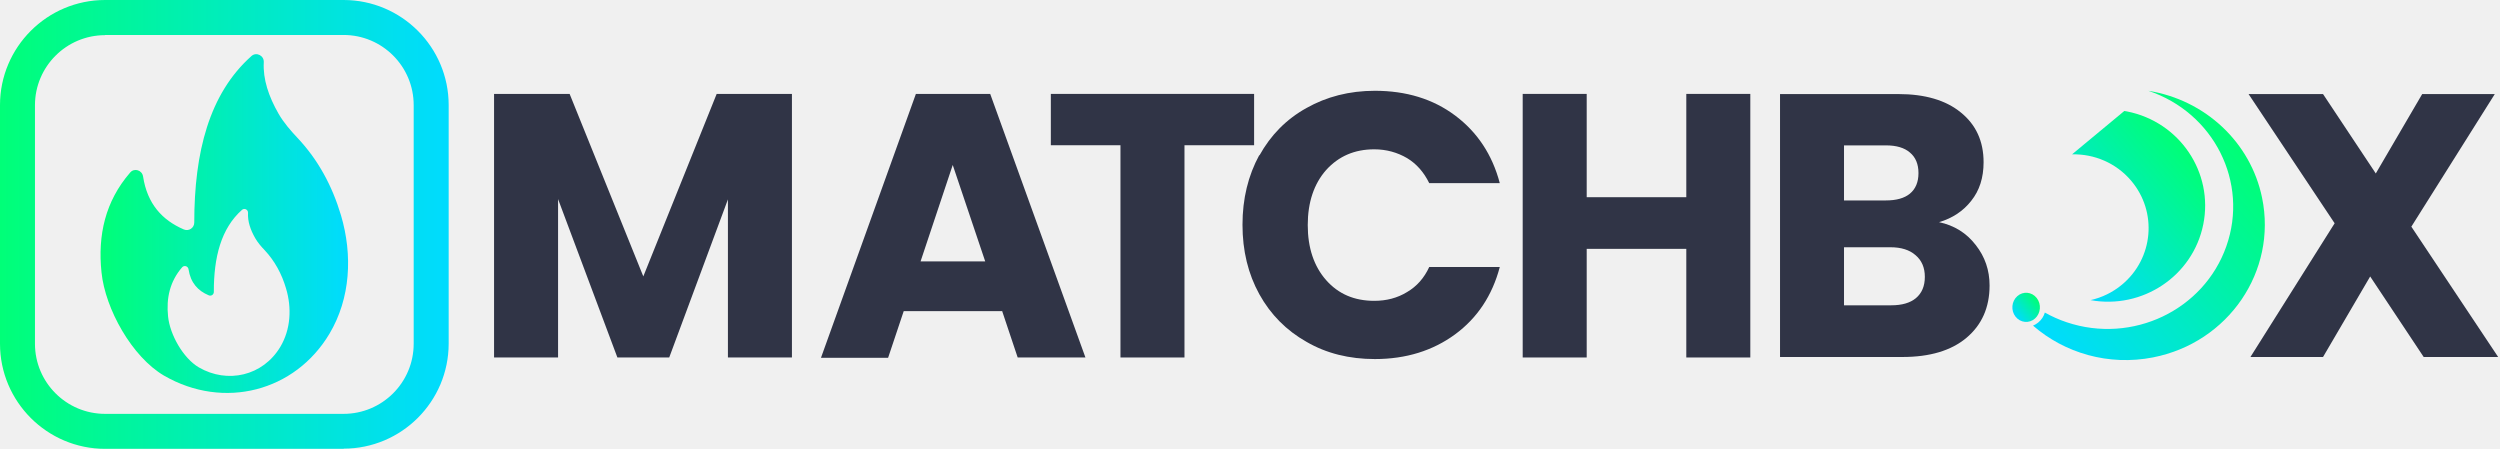
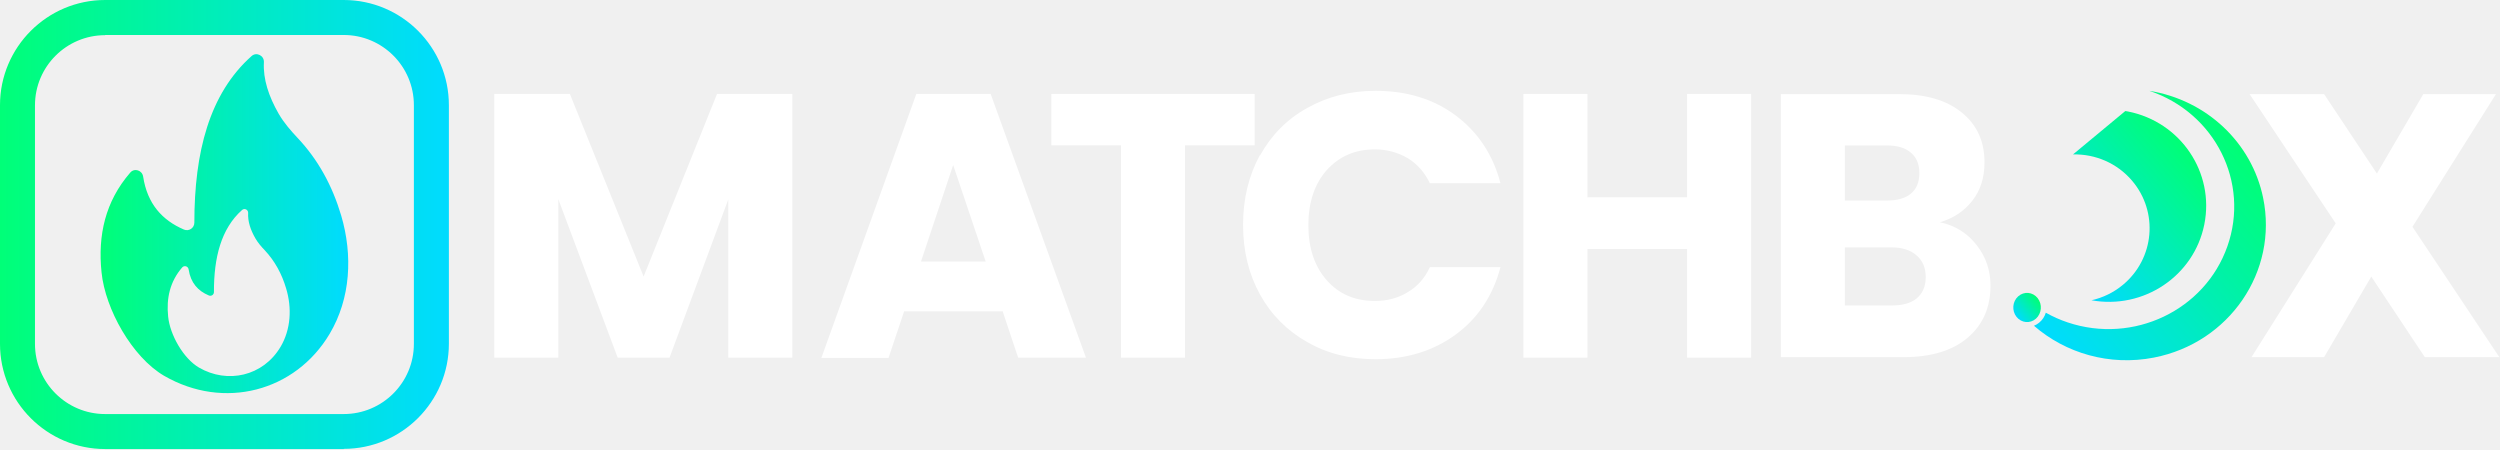
- <svg xmlns="http://www.w3.org/2000/svg" width="557" height="100" viewBox="0 0 557 100" fill="none">
-   <path d="M432.022 49.497C435.412 50.22 438.136 51.917 440.192 54.587C442.249 57.202 443.277 60.206 443.277 63.6C443.277 68.495 441.554 72.39 438.108 75.282C434.718 78.12 429.965 79.538 423.852 79.538H396.589V20.957H422.934C428.882 20.957 433.523 22.32 436.858 25.046C440.248 27.772 441.943 31.472 441.943 36.145C441.943 39.594 441.026 42.459 439.192 44.74C437.413 47.021 435.023 48.606 432.022 49.497ZM410.845 44.657H420.183C422.518 44.657 424.296 44.156 425.519 43.154C426.797 42.097 427.437 40.568 427.437 38.565C427.437 36.562 426.797 35.032 425.519 33.975C424.296 32.918 422.518 32.39 420.183 32.39H410.845V44.657ZM421.35 68.022C423.74 68.022 425.575 67.494 426.853 66.437C428.187 65.324 428.854 63.739 428.854 61.68C428.854 59.622 428.159 58.008 426.77 56.84C425.436 55.672 423.574 55.088 421.184 55.088H410.845V68.022H421.35Z" fill="#303446" />
-   <path d="M539.998 79.538L528.076 61.597L517.571 79.538H501.397L520.156 49.747L500.98 20.957H517.571L529.327 38.648L539.665 20.957H555.839L537.247 50.498L556.589 79.538H539.998Z" fill="#303446" />
-   <path d="M467.832 29.261L473.296 24.728L473.302 24.723L473.313 24.731C473.506 24.761 473.697 24.791 473.89 24.826C485.627 27.138 493.227 38.426 490.886 50.01C488.57 61.495 477.353 68.97 465.76 66.869C468.261 66.309 470.665 65.173 472.765 63.432C479.804 57.591 480.724 47.215 474.816 40.257C471.431 36.268 466.536 34.271 461.65 34.389L467.835 29.258L467.832 29.261Z" fill="url(#paint0_linear_1136_2148)" />
-   <path d="M449.072 70.566C447.983 69.192 448.153 67.141 449.45 65.987C450.747 64.833 452.684 65.013 453.773 66.387C454.863 67.761 454.692 69.812 453.395 70.966C452.098 72.12 450.161 71.94 449.072 70.566Z" fill="url(#paint1_linear_1136_2148)" />
-   <path d="M479.703 79.629C469.762 81.575 459.983 78.651 452.957 72.551C453.367 72.379 453.76 72.151 454.117 71.855C454.854 71.252 455.35 70.475 455.593 69.638C457.133 70.499 458.759 71.233 460.471 71.803C475.098 76.703 491.016 69.113 496.029 54.867C501.058 40.617 493.267 25.11 478.643 20.227C491.379 22.27 501.473 31.767 503.992 44.074C507.362 60.429 496.492 76.341 479.703 79.627V79.629Z" fill="url(#paint2_linear_1136_2148)" />
-   <path d="M176.443 20.922V79.647H162.181V44.426L149.103 79.647H137.555L124.337 44.356V79.647H110.076V20.922H126.911L143.329 61.583L159.677 20.922H176.443Z" fill="#303446" />
-   <path d="M223.191 69.325H201.347L197.869 79.716H182.912L204.06 20.922H220.617L241.835 79.647H226.739L223.261 69.255L223.191 69.325ZM219.504 58.235L212.269 36.754L205.104 58.235H219.574H219.504Z" fill="#303446" />
-   <path d="M279.415 20.922V32.36H263.901V79.647H249.64V32.36H234.127V20.922H279.484H279.415Z" fill="#303446" />
-   <path d="M280.584 34.664C283.088 30.13 286.566 26.573 291.088 24.062C295.541 21.552 300.619 20.227 306.323 20.227C313.28 20.227 319.263 22.04 324.202 25.736C329.141 29.433 332.48 34.454 334.15 40.801H318.428C317.245 38.36 315.576 36.477 313.489 35.222C311.332 33.966 308.897 33.269 306.184 33.269C301.802 33.269 298.254 34.803 295.471 37.872C292.758 40.941 291.367 45.056 291.367 50.147C291.367 55.238 292.758 59.353 295.471 62.422C298.184 65.491 301.732 67.025 306.184 67.025C308.897 67.025 311.332 66.397 313.489 65.072C315.645 63.817 317.315 61.934 318.428 59.493H334.15C332.48 65.839 329.141 70.861 324.202 74.488C319.263 78.115 313.28 79.998 306.323 79.998C300.619 79.998 295.541 78.742 291.088 76.162C286.636 73.651 283.088 70.094 280.584 65.561C278.079 61.027 276.827 55.866 276.827 50.077C276.827 44.288 278.079 39.127 280.584 34.524V34.664Z" fill="#303446" />
-   <path d="M389.97 20.922V79.647H375.709V55.445H353.517V79.647H339.256V20.922H353.517V43.938H375.709V20.922H389.97Z" fill="#303446" />
-   <path d="M76.545 0H23.418C10.502 0 0 10.501 0 23.417V76.583C0 89.499 10.499 100 23.418 100H76.586L76.545 99.959C89.462 99.959 99.964 89.459 99.964 76.543V23.417C99.964 10.501 89.465 0 76.545 0ZM92.169 76.583C92.169 85.208 85.169 92.208 76.543 92.208H23.416C14.789 92.208 7.789 85.208 7.789 76.583V23.457C7.789 14.833 14.789 7.833 23.416 7.833V7.792H76.543C85.169 7.792 92.169 14.792 92.169 23.417V76.583Z" fill="url(#paint3_linear_1136_2148)" />
-   <path d="M66.283 30.724C64.73 29.07 63.226 27.34 62.074 25.361C59.844 21.476 58.568 17.642 58.768 13.882C58.868 12.404 57.139 11.501 56.036 12.477C46.591 20.874 43.282 33.958 43.282 49.575C43.282 50.778 42.079 51.581 40.976 51.128C36.114 49.049 32.808 45.389 31.881 39.348C31.68 37.919 29.927 37.342 29 38.445C23.439 44.863 21.758 52.381 22.612 60.653C23.439 68.849 29.425 79.528 36.542 83.687C49.884 91.403 65.757 87.187 73.4 74.363C78.11 66.468 78.587 56.816 75.98 47.994C74.002 41.352 70.844 35.56 66.283 30.724ZM62.475 77.245C58.581 83.793 50.64 85.536 44.309 81.857C40.803 79.802 37.846 74.537 37.445 70.502C37.019 66.417 37.846 62.708 40.578 59.549C41.054 59.023 41.906 59.3 42.006 59.999C42.458 62.981 44.084 64.787 46.491 65.79C47.044 66.04 47.643 65.641 47.643 65.039C47.618 57.345 49.247 50.903 53.906 46.766C54.459 46.264 55.31 46.714 55.258 47.444C55.158 49.298 55.784 51.204 56.887 53.107C57.464 54.086 58.191 54.937 58.966 55.74C61.196 58.12 62.774 61.005 63.728 64.261C65.031 68.596 64.779 73.36 62.475 77.245Z" fill="url(#paint4_linear_1136_2148)" />
+ <svg xmlns="http://www.w3.org/2000/svg" width="991" height="178" viewBox="0 0 991 178" fill="none">
+   <path d="M768.999 88.105C775.034 89.393 779.881 92.413 783.542 97.166C787.203 101.82 789.033 107.168 789.033 113.208C789.033 121.923 785.966 128.855 779.832 134.004C773.797 139.054 765.338 141.58 754.455 141.58H705.928V37.305H752.823C763.409 37.305 771.67 39.731 777.606 44.583C783.641 49.435 786.659 56.021 786.659 64.339C786.659 70.478 785.026 75.578 781.761 79.638C778.595 83.699 774.341 86.521 768.999 88.105ZM731.305 79.49H747.926C752.081 79.49 755.247 78.599 757.423 76.816C759.699 74.935 760.837 72.212 760.837 68.647C760.837 65.082 759.699 62.358 757.423 60.477C755.247 58.595 752.081 57.655 747.926 57.655H731.305V79.49ZM750.003 121.081C754.257 121.081 757.522 120.14 759.798 118.259C762.172 116.278 763.359 113.456 763.359 109.792C763.359 106.128 762.123 103.256 759.649 101.177C757.275 99.097 753.961 98.057 749.706 98.057H731.305V121.081H750.003Z" fill="white" />
+   <path d="M961.197 141.58L939.975 109.643L921.276 141.58H892.486L925.877 88.551L891.744 37.305H921.276L942.201 68.795L960.603 37.305H989.393L956.299 89.888L990.729 141.58H961.197Z" fill="white" />
+   <path d="M832.742 52.085L842.467 44.017L842.477 44.008L842.497 44.022C842.841 44.076 843.181 44.129 843.525 44.193C864.417 48.307 877.944 68.4 873.778 89.019C869.656 109.463 849.689 122.768 829.053 119.029C833.505 118.032 837.784 116.009 841.523 112.911C854.052 102.514 855.69 84.045 845.173 71.659C839.147 64.559 830.435 61.004 821.738 61.213L832.747 52.08L832.742 52.085Z" fill="url(#paint0_linear_1136_2276)" />
+   <path d="M799.348 125.605C797.409 123.16 797.712 119.509 800.021 117.455C802.33 115.401 805.777 115.722 807.716 118.168C809.655 120.613 809.351 124.264 807.042 126.318C804.734 128.372 801.287 128.051 799.348 125.605Z" fill="url(#paint1_linear_1136_2276)" />
+   <path d="M853.872 141.737C836.177 145.2 818.77 139.996 806.264 129.137C806.994 128.832 807.694 128.426 808.329 127.899C809.64 126.825 810.524 125.442 810.955 123.952C813.696 125.485 816.591 126.791 819.639 127.807C845.675 136.528 874.009 123.019 882.931 97.659C891.883 72.295 878.016 44.692 851.985 36C874.655 39.637 892.623 56.542 897.106 78.448C903.104 107.56 883.756 135.884 853.872 141.732V141.737Z" fill="url(#paint2_linear_1136_2276)" />
+   <path d="M314.068 37.242V141.772H288.683V79.079L265.403 141.772H244.848L221.32 78.955V141.772H195.936V37.242H225.902L255.125 109.619L284.225 37.242H314.068Z" fill="white" />
+   <path d="M397.281 123.399H358.398L352.207 141.897H325.584L363.228 37.242H392.699L430.467 141.772H403.596L397.404 123.275L397.281 123.399ZM390.718 103.66L377.84 65.423L365.085 103.66H390.841H390.718Z" fill="white" />
+   <path d="M497.358 37.242V57.602H469.745V141.772H444.36V57.602H416.746V37.242H497.482H497.358Z" fill="white" />
+   <path d="M499.439 61.698C503.896 53.629 510.088 47.297 518.137 42.828C526.062 38.359 535.101 36 545.255 36C557.638 36 568.287 39.228 577.079 45.807C585.871 52.387 591.815 61.326 594.786 72.623H566.801C564.696 68.278 561.724 64.926 558.009 62.691C554.171 60.457 549.837 59.215 545.007 59.215C537.206 59.215 530.891 61.946 525.938 67.409C521.109 72.871 518.632 80.196 518.632 89.258C518.632 98.321 521.109 105.645 525.938 111.108C530.767 116.57 537.082 119.301 545.007 119.301C549.837 119.301 554.171 118.184 558.009 115.825C561.848 113.591 564.82 110.239 566.801 105.894H594.786C591.815 117.191 585.871 126.129 577.079 132.585C568.287 139.04 557.638 142.392 545.255 142.392C535.101 142.392 526.062 140.158 518.137 135.564C510.212 131.095 503.896 124.764 499.439 116.694C494.981 108.625 492.752 99.438 492.752 89.134C492.752 78.83 494.981 69.643 499.439 61.45V61.698Z" fill="white" />
+   <path d="M694.146 37.242V141.772H668.761V98.694H629.26V141.772H603.875V37.242H629.26V78.21H668.761V37.242H694.146Z" fill="white" />
+   <path d="M136.251 0H41.685C18.693 0 0 18.691 0 41.682V136.318C0 159.309 18.688 178 41.685 178H136.323L136.251 177.928C159.242 177.928 177.935 159.237 177.935 136.246V41.682C177.935 18.691 159.247 0 136.251 0ZM164.061 136.318C164.061 151.67 151.601 164.13 136.246 164.13H41.68C26.325 164.13 13.864 151.67 13.864 136.318V41.754C13.864 26.403 26.325 13.942 41.68 13.942V13.87H136.246C151.601 13.87 164.061 26.33 164.061 41.682V136.318Z" fill="url(#paint3_linear_1136_2276)" />
+   <path d="M117.985 54.687C115.221 51.743 112.543 48.664 110.493 45.142C106.523 38.226 104.251 31.402 104.608 24.709C104.786 22.078 101.709 20.471 99.745 22.209C82.933 37.155 77.043 60.445 77.043 88.242C77.043 90.385 74.901 91.813 72.938 91.007C64.284 87.306 58.398 80.791 56.748 70.039C56.391 67.495 53.27 66.467 51.62 68.432C41.721 79.855 38.731 93.237 40.25 107.961C41.721 122.55 52.378 141.559 65.046 148.962C88.795 162.697 117.049 155.192 130.653 132.366C139.037 118.312 139.886 101.132 135.245 85.428C131.724 73.605 126.104 63.297 117.985 54.687ZM111.207 137.496C104.275 149.15 90.141 152.253 78.871 145.705C72.629 142.046 67.366 132.674 66.652 125.493C65.895 118.221 67.366 111.619 72.229 105.997C73.078 105.06 74.593 105.553 74.771 106.798C75.577 112.106 78.471 115.32 82.755 117.106C83.739 117.55 84.805 116.841 84.805 115.769C84.762 102.073 87.661 90.607 95.954 83.242C96.938 82.35 98.452 83.151 98.361 84.449C98.182 87.75 99.296 91.142 101.26 94.53C102.287 96.272 103.58 97.788 104.96 99.216C108.93 103.453 111.738 108.588 113.436 114.384C115.756 122.101 115.308 130.58 111.207 137.496Z" fill="url(#paint4_linear_1136_2276)" />
  <defs>
-     <linearGradient id="paint0_linear_1136_2148" x1="459.34" y1="59.31" x2="488.421" y2="34.628" gradientUnits="userSpaceOnUse">
+     <linearGradient id="paint0_linear_1136_2276" x1="817.626" y1="105.573" x2="869.39" y2="61.639" gradientUnits="userSpaceOnUse">
      <stop stop-color="#00DBFF" />
      <stop offset="1" stop-color="#00FF75" />
    </linearGradient>
-     <linearGradient id="paint1_linear_1136_2148" x1="449.072" y1="70.566" x2="453.995" y2="66.664" gradientUnits="userSpaceOnUse">
+     <linearGradient id="paint1_linear_1136_2276" x1="799.348" y1="125.605" x2="808.11" y2="118.66" gradientUnits="userSpaceOnUse">
      <stop stop-color="#00DBFF" />
      <stop offset="1" stop-color="#00FF75" />
    </linearGradient>
-     <linearGradient id="paint2_linear_1136_2148" x1="453.576" y1="73.271" x2="499.807" y2="33.454" gradientUnits="userSpaceOnUse">
+     <linearGradient id="paint2_linear_1136_2276" x1="807.366" y1="130.419" x2="889.656" y2="59.545" gradientUnits="userSpaceOnUse">
      <stop stop-color="#00DBFF" />
      <stop offset="1" stop-color="#00FF75" />
    </linearGradient>
-     <linearGradient id="paint3_linear_1136_2148" x1="0" y1="50" x2="99.961" y2="50" gradientUnits="userSpaceOnUse">
+     <linearGradient id="paint3_linear_1136_2276" x1="0" y1="89" x2="177.93" y2="89" gradientUnits="userSpaceOnUse">
      <stop stop-color="#00FF78" />
      <stop offset="1" stop-color="#00DBFF" />
    </linearGradient>
-     <linearGradient id="paint4_linear_1136_2148" x1="22.403" y1="49.81" x2="77.555" y2="49.81" gradientUnits="userSpaceOnUse">
+     <linearGradient id="paint4_linear_1136_2276" x1="39.879" y1="88.662" x2="138.048" y2="88.662" gradientUnits="userSpaceOnUse">
      <stop stop-color="#00FF78" />
      <stop offset="1" stop-color="#00DBFF" />
    </linearGradient>
  </defs>
</svg>
